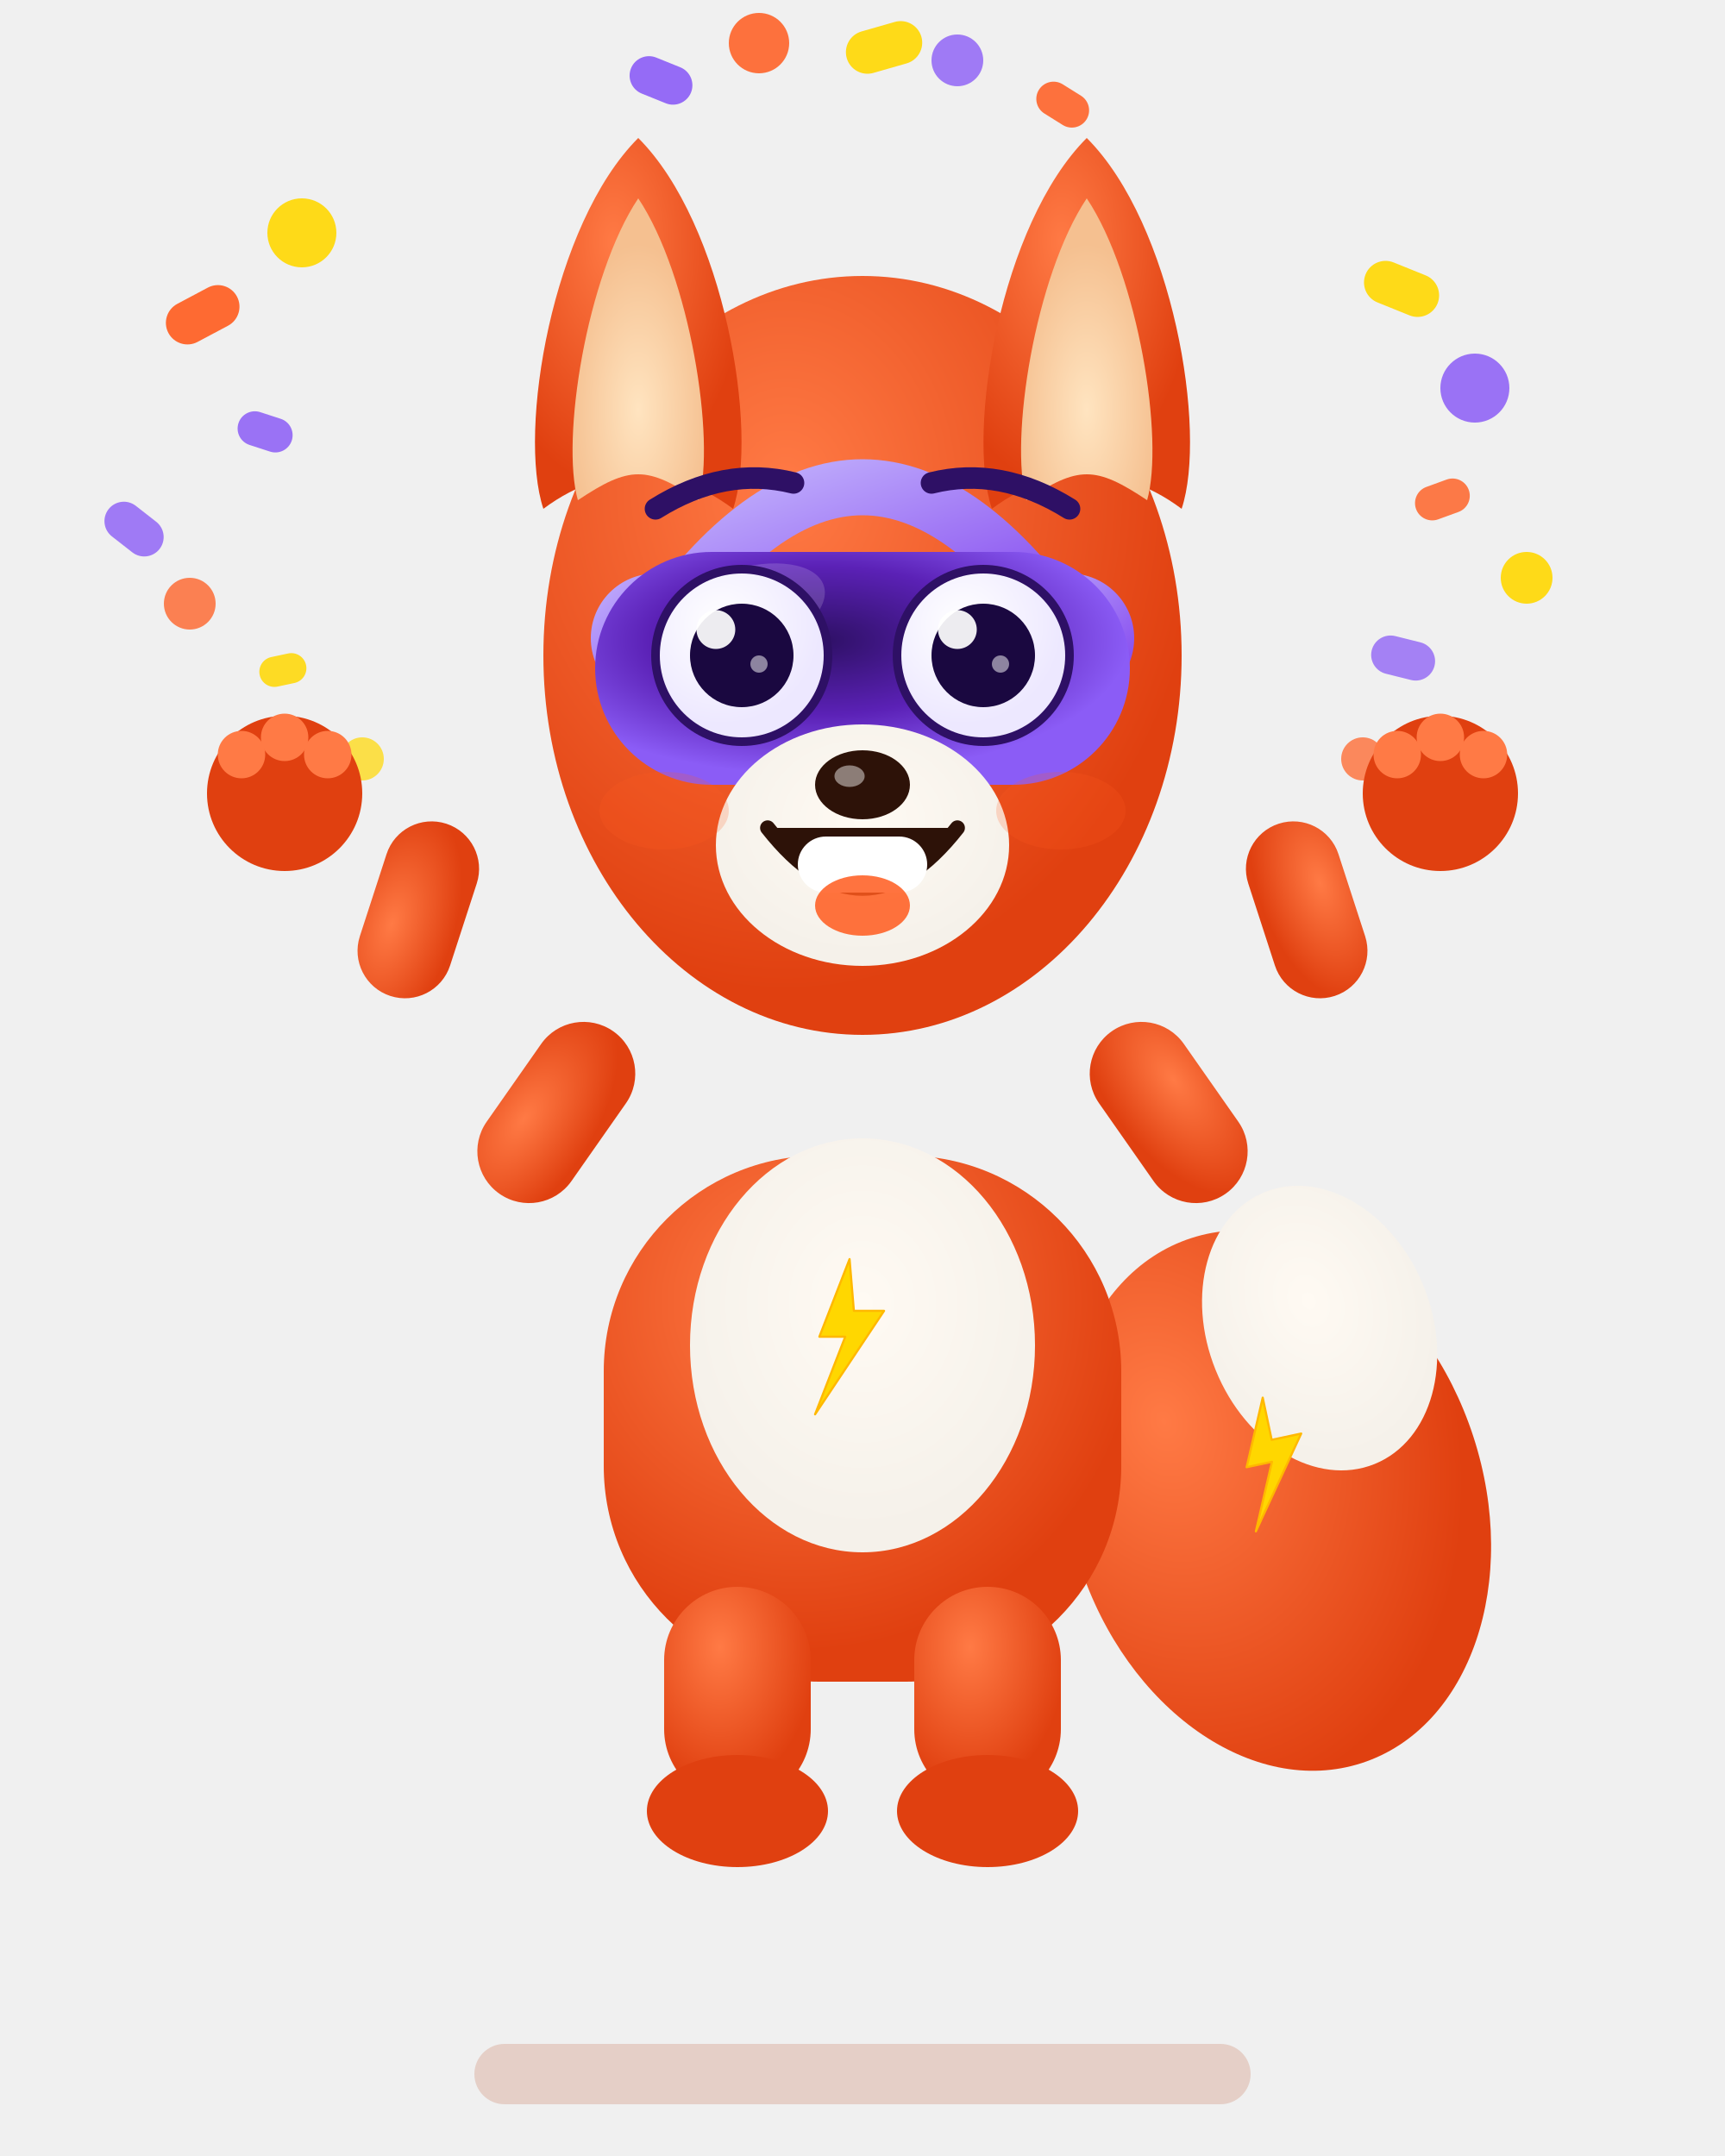
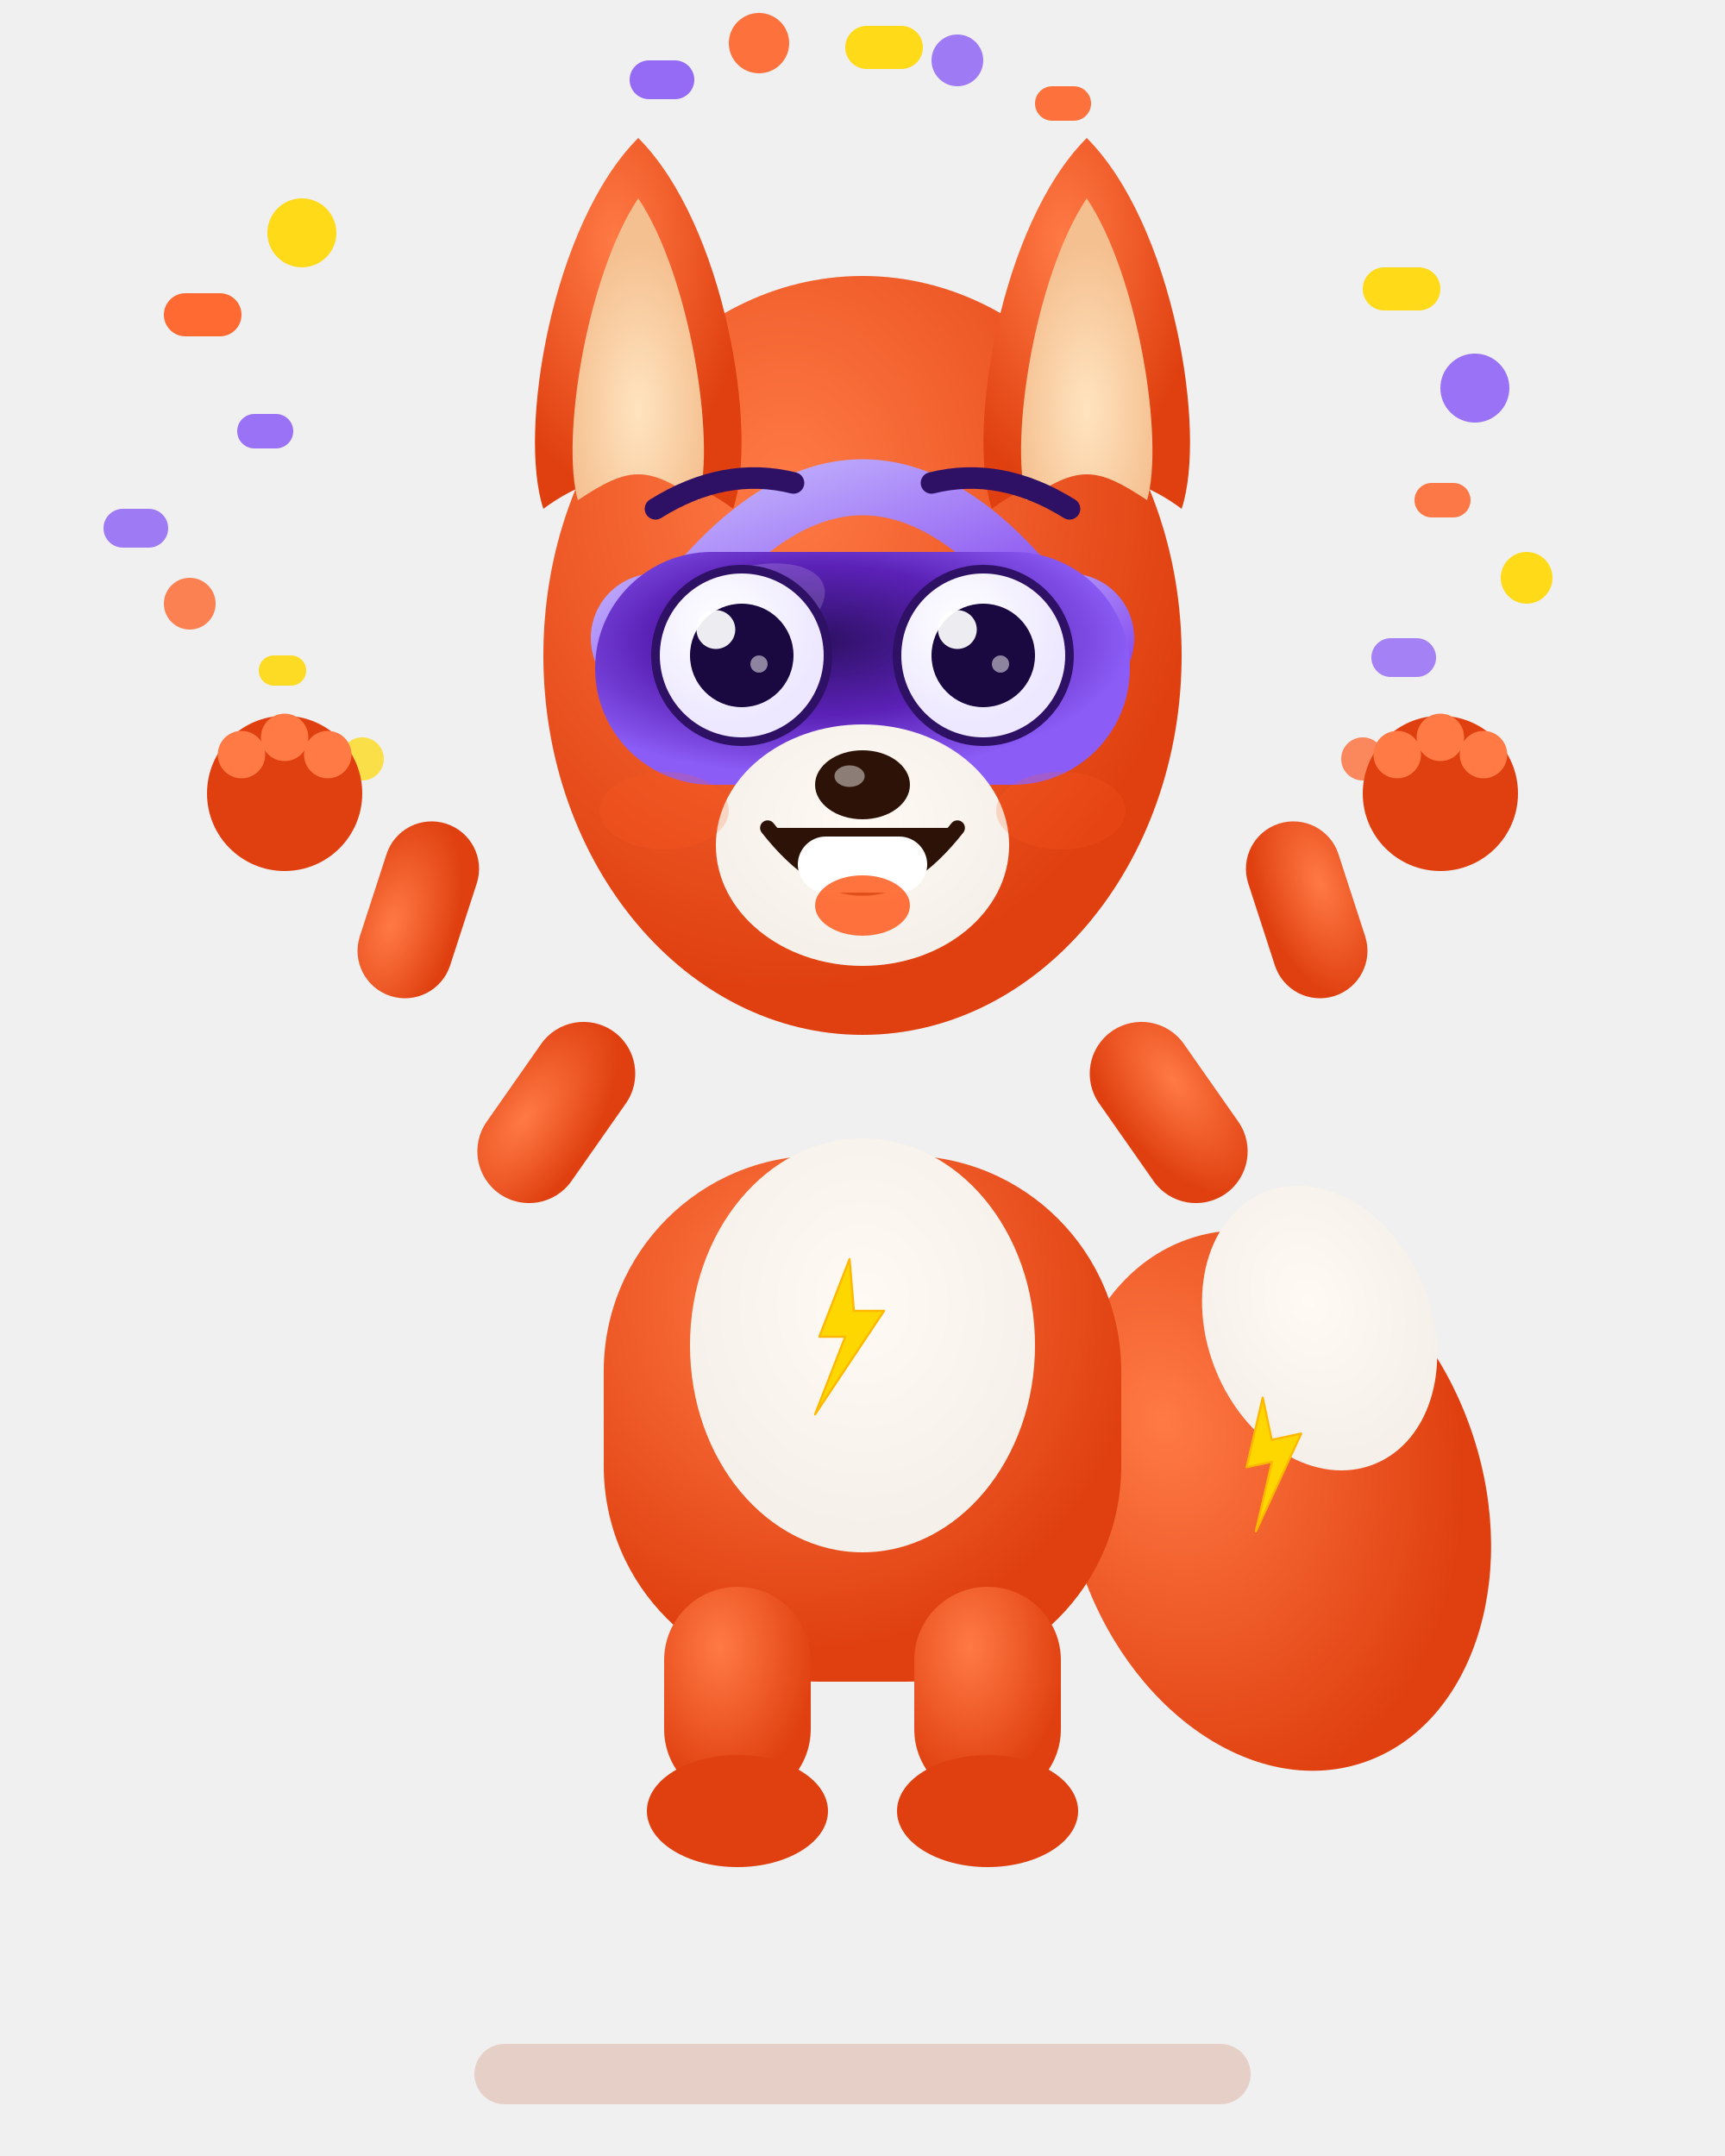
<svg xmlns="http://www.w3.org/2000/svg" viewBox="0 0 400 500" width="400" height="500">
  <defs>
    <radialGradient id="visorGrad" cx="42%" cy="38%" r="58%">
      <stop offset="0%" stop-color="#2E1065" />
      <stop offset="55%" stop-color="#5B21B6" />
      <stop offset="100%" stop-color="#8B5CF6" />
    </radialGradient>
    <radialGradient id="bodyGrad" cx="38%" cy="28%" r="66%">
      <stop offset="0%" stop-color="#FF7A45" />
      <stop offset="100%" stop-color="#E04010" />
    </radialGradient>
    <radialGradient id="bellyGrad" cx="50%" cy="40%" r="55%">
      <stop offset="0%" stop-color="#FFFAF3" />
      <stop offset="100%" stop-color="#F5F1EA" />
    </radialGradient>
    <radialGradient id="earInnerGrad" cx="50%" cy="70%" r="55%">
      <stop offset="0%" stop-color="#FFE4C0" />
      <stop offset="100%" stop-color="#F5C090" />
    </radialGradient>
    <radialGradient id="eyeWhite" cx="38%" cy="32%" r="58%">
      <stop offset="0%" stop-color="#FFFFFF" />
      <stop offset="100%" stop-color="#EDE8FF" />
    </radialGradient>
    <linearGradient id="headsetGrad" x1="0%" y1="0%" x2="100%" y2="100%">
      <stop offset="0%" stop-color="#C4B5FD" />
      <stop offset="100%" stop-color="#7C3AED" />
    </linearGradient>
    <radialGradient id="tailGrad" cx="30%" cy="30%" r="70%">
      <stop offset="0%" stop-color="#FF7A45" />
      <stop offset="100%" stop-color="#E04010" />
    </radialGradient>
  </defs>
+   <style>
+     /* Each confetti piece gets its own float+spin keyframe for organic scatter */
+     @keyframes cf-a {
+       0%,100% { transform: translate(0,0) rotate(-28deg); }
+       40%     { transform: translate(-6px,-12px) rotate(-42deg); }
+       70%     { transform: translate(4px,-6px) rotate(-18deg); }
+     }
+     @keyframes cf-b {
+       0%,100% { transform: translate(0,0) rotate(18deg); }
+       35%     { transform: translate(8px,-14px) rotate(32deg); }
+       65%     { transform: translate(-4px,-8px) rotate(8deg); }
+     }
+     @keyframes cf-c {
+       0%,100% { transform: translate(0,0) rotate(0deg); }
+       50%     { transform: translate(-5px,-16px) rotate(20deg); }
+     }
+     @keyframes cf-d {
+       0%,100% { transform: translate(0,0) rotate(38deg); }
+       45%     { transform: translate(7px,-10px) rotate(55deg); }
+       75%     { transform: translate(-3px,-5px) rotate(28deg); }
+     }
+     @keyframes cf-e {
+       0%,100% { transform: translate(0,0) rotate(0deg); }
+       40%     { transform: translate(-8px,-12px) rotate(15deg); }
+       70%     { transform: translate(5px,-7px) rotate(-8deg); }
+     }
+     @keyframes cf-f {
+       0%,100% { transform: translate(0,0) rotate(-12deg); }
+       50%     { transform: translate(6px,-18px) rotate(-28deg); }
+     }
+     @keyframes cf-g {
+       0%,100% { transform: translate(0,0) rotate(22deg); }
+       35%     { transform: translate(-9px,-11px) rotate(38deg); }
+       65%     { transform: translate(4px,-6px) rotate(14deg); }
+     }
+     @keyframes cf-h {
+       0%,100% { transform: translate(0,0) rotate(0deg); }
+       45%     { transform: translate(7px,-15px) rotate(18deg); }
+     }
+     @keyframes cf-i {
+       0%,100% { transform: translate(0,0) rotate(-16deg); }
+       40%     { transform: translate(-6px,-13px) rotate(-30deg); }
+       70%     { transform: translate(5px,-8px) rotate(-6deg); }
+     }
+     @keyframes cf-j {
+       0%,100% { transform: translate(0,0) rotate(0deg); }
+       50%     { transform: translate(-4px,-17px) rotate(12deg); }
+     }
+     @keyframes cf-k {
+       0%,100% { transform: translate(0,0) rotate(32deg); }
+       40%     { transform: translate(8px,-12px) rotate(48deg); }
+       70%     { transform: translate(-5px,-7px) rotate(22deg); }
+     }
+     @keyframes cf-l {
+       0%,100% { transform: translate(0,0) rotate(22deg); }
+       35%     { transform: translate(-7px,-14px) rotate(36deg); }
+       65%     { transform: translate(4px,-9px) rotate(12deg); }
+     }
+     @keyframes cf-m {
+       0%,100% { transform: translate(0,0) rotate(0deg); }
+       50%     { transform: translate(6px,-16px) rotate(14deg); }
+     }
+     @keyframes cf-n {
+       0%,100% { transform: translate(0,0) rotate(-20deg); }
+       45%     { transform: translate(-5px,-11px) rotate(-34deg); }
+       75%     { transform: translate(4px,-6px) rotate(-10deg); }
+     }
+     @keyframes cf-o {
+       0%,100% { transform: translate(0,0) rotate(0deg); }
+       40%     { transform: translate(7px,-13px) rotate(16deg); }
+     }
+     @keyframes cf-p {
+       0%,100% { transform: translate(0,0) rotate(14deg); }
+       50%     { transform: translate(-6px,-15px) rotate(28deg); }
+     }
+     @keyframes cf-q {
+       0%,100% { transform: translate(0,0) rotate(0deg); }
+       45%     { transform: translate(5px,-10px) rotate(12deg); }
+       75%     { transform: translate(-3px,-5px) rotate(-4deg); }
+     }
+     @keyframes cf-r {
+       0%,100% { transform: translate(0,0) rotate(0deg); }
+       50%     { transform: translate(-4px,-14px) rotate(10deg); }
+     }
+   </style>
  <rect x="110" y="474" width="180" height="14" rx="7" fill="#B03A0A" opacity="0.18" />
-   <rect x="38" y="68" width="18" height="10" rx="5" fill="#FF5B1D" opacity="0.9" transform="rotate(-28 47 73)" />
-   <rect x="55" y="96" width="13" height="8" rx="4" fill="#8B5CF6" opacity="0.85" transform="rotate(18 61 100)" />
-   <circle cx="70" cy="54" r="8" fill="#FFD700" opacity="0.9" />
-   <rect x="24" y="118" width="15" height="9" rx="4.5" fill="#8B5CF6" opacity="0.8" transform="rotate(38 31 122)" />
-   <circle cx="44" cy="140" r="6" fill="#FF5B1D" opacity="0.75" />
-   <rect x="60" y="152" width="11" height="7" rx="3.5" fill="#FFD700" opacity="0.85" transform="rotate(-12 65 155)" />
-   <rect x="146" y="14" width="15" height="9" rx="4.5" fill="#8B5CF6" opacity="0.9" transform="rotate(22 153 18)" />
-   <circle cx="176" cy="10" r="7" fill="#FF5B1D" opacity="0.85" />
-   <rect x="196" y="6" width="18" height="10" rx="5" fill="#FFD700" opacity="0.9" transform="rotate(-16 205 11)" />
-   <circle cx="222" cy="14" r="6" fill="#8B5CF6" opacity="0.8" />
-   <rect x="240" y="20" width="13" height="8" rx="4" fill="#FF5B1D" opacity="0.85" transform="rotate(32 246 24)" />
-   <rect x="316" y="62" width="18" height="10" rx="5" fill="#FFD700" opacity="0.9" transform="rotate(22 325 67)" />
-   <circle cx="342" cy="90" r="8" fill="#8B5CF6" opacity="0.85" />
-   <rect x="328" y="112" width="13" height="8" rx="4" fill="#FF5B1D" opacity="0.8" transform="rotate(-20 334 116)" />
-   <circle cx="354" cy="134" r="6" fill="#FFD700" opacity="0.9" />
-   <rect x="318" y="148" width="15" height="9" rx="4.5" fill="#8B5CF6" opacity="0.75" transform="rotate(14 325 152)" />
-   <circle cx="84" cy="176" r="5" fill="#FFD700" opacity="0.7" />
-   <circle cx="316" cy="176" r="5" fill="#FF5B1D" opacity="0.7" />
+   <rect x="38" y="68" width="18" height="10" rx="5" fill="#FF5B1D" opacity="0.9" style="animation: cf-a 2.1s ease-in-out infinite; transform-origin: 47px 73px;" />
+   <rect x="55" y="96" width="13" height="8" rx="4" fill="#8B5CF6" opacity="0.85" style="animation: cf-b 2.4s ease-in-out 0.15s infinite; transform-origin: 61px 100px;" />
+   <circle cx="70" cy="54" r="8" fill="#FFD700" opacity="0.9" style="animation: cf-c 1.9s ease-in-out 0.3s infinite; transform-origin: 70px 54px;" />
+   <rect x="24" y="118" width="15" height="9" rx="4.5" fill="#8B5CF6" opacity="0.8" style="animation: cf-d 2.6s ease-in-out 0.45s infinite; transform-origin: 31px 122px;" />
+   <circle cx="44" cy="140" r="6" fill="#FF5B1D" opacity="0.75" style="animation: cf-e 2.2s ease-in-out 0.6s infinite; transform-origin: 44px 140px;" />
+   <rect x="60" y="152" width="11" height="7" rx="3.5" fill="#FFD700" opacity="0.85" style="animation: cf-f 2.8s ease-in-out 0.1s infinite; transform-origin: 65px 155px;" />
+   <rect x="146" y="14" width="15" height="9" rx="4.5" fill="#8B5CF6" opacity="0.9" style="animation: cf-g 2.0s ease-in-out 0.5s infinite; transform-origin: 153px 18px;" />
+   <circle cx="176" cy="10" r="7" fill="#FF5B1D" opacity="0.85" style="animation: cf-h 2.3s ease-in-out 0.2s infinite; transform-origin: 176px 10px;" />
+   <rect x="196" y="6" width="18" height="10" rx="5" fill="#FFD700" opacity="0.9" style="animation: cf-i 2.5s ease-in-out 0.35s infinite; transform-origin: 205px 11px;" />
+   <circle cx="222" cy="14" r="6" fill="#8B5CF6" opacity="0.8" style="animation: cf-j 1.8s ease-in-out 0.55s infinite; transform-origin: 222px 14px;" />
+   <rect x="240" y="20" width="13" height="8" rx="4" fill="#FF5B1D" opacity="0.85" style="animation: cf-k 2.7s ease-in-out 0.25s infinite; transform-origin: 246px 24px;" />
+   <rect x="316" y="62" width="18" height="10" rx="5" fill="#FFD700" opacity="0.9" style="animation: cf-l 2.2s ease-in-out 0.4s infinite; transform-origin: 325px 67px;" />
+   <circle cx="342" cy="90" r="8" fill="#8B5CF6" opacity="0.85" style="animation: cf-m 2.4s ease-in-out 0.1s infinite; transform-origin: 342px 90px;" />
+   <rect x="328" y="112" width="13" height="8" rx="4" fill="#FF5B1D" opacity="0.8" style="animation: cf-n 2.0s ease-in-out 0.5s infinite; transform-origin: 334px 116px;" />
+   <circle cx="354" cy="134" r="6" fill="#FFD700" opacity="0.9" style="animation: cf-o 2.6s ease-in-out 0.3s infinite; transform-origin: 354px 134px;" />
+   <rect x="318" y="148" width="15" height="9" rx="4.5" fill="#8B5CF6" opacity="0.75" style="animation: cf-p 2.1s ease-in-out 0.45s infinite; transform-origin: 325px 152px;" />
+   <circle cx="84" cy="176" r="5" fill="#FFD700" opacity="0.7" style="animation: cf-q 2.3s ease-in-out 0.2s infinite; transform-origin: 84px 176px;" />
+   <circle cx="316" cy="176" r="5" fill="#FF5B1D" opacity="0.7" style="animation: cf-r 2.5s ease-in-out 0.35s infinite; transform-origin: 316px 176px;" />
  <ellipse cx="296" cy="348" rx="48" ry="64" fill="url(#tailGrad)" transform="rotate(-18 296 348)" />
  <ellipse cx="306" cy="308" rx="26" ry="34" fill="url(#bellyGrad)" transform="rotate(-22 306 308)" />
  <g transform="translate(284,326) rotate(-12)">
    <path d="M9,0 L2,15 L8,15 L1,30 L16,10 L9,10 Z" fill="#FFD700" stroke="#FFB800" stroke-width="0.5" stroke-linejoin="round" />
  </g>
  <rect x="140" y="268" width="120" height="122" rx="50" fill="url(#bodyGrad)" />
  <ellipse cx="200" cy="312" rx="40" ry="48" fill="url(#bellyGrad)" />
  <g transform="translate(187,292)">
    <path d="M10,0 L3,18 L9,18 L2,36 L18,12 L11,12 Z" fill="#FFD700" stroke="#FFB800" stroke-width="0.5" stroke-linejoin="round" />
  </g>
  <rect x="154" y="368" width="34" height="50" rx="17" fill="url(#bodyGrad)" />
  <ellipse cx="171" cy="420" rx="21" ry="13" fill="#E04010" />
  <rect x="212" y="368" width="34" height="50" rx="17" fill="url(#bodyGrad)" />
  <ellipse cx="229" cy="420" rx="21" ry="13" fill="#E04010" />
  <rect x="106" y="246" width="46" height="24" rx="12" fill="url(#bodyGrad)" transform="rotate(-55 129 258)" />
  <rect x="76" y="200" width="42" height="22" rx="11" fill="url(#bodyGrad)" transform="rotate(-72 97 211)" />
  <circle cx="66" cy="184" r="18" fill="#E04010" />
  <circle cx="56" cy="175" r="5.5" fill="#FF7A45" />
  <circle cx="66" cy="171" r="5.5" fill="#FF7A45" />
  <circle cx="76" cy="175" r="5.5" fill="#FF7A45" />
  <rect x="248" y="246" width="46" height="24" rx="12" fill="url(#bodyGrad)" transform="rotate(55 271 258)" />
  <rect x="282" y="200" width="42" height="22" rx="11" fill="url(#bodyGrad)" transform="rotate(72 303 211)" />
  <circle cx="334" cy="184" r="18" fill="#E04010" />
  <circle cx="324" cy="175" r="5.5" fill="#FF7A45" />
  <circle cx="334" cy="171" r="5.5" fill="#FF7A45" />
  <circle cx="344" cy="175" r="5.5" fill="#FF7A45" />
  <ellipse cx="200" cy="152" rx="74" ry="88" fill="url(#bodyGrad)" />
  <path d="M126,118 C120,100 128,52 148,32 C168,52 176,100 170,118 C162,112 154,110 148,110 C142,110 134,112 126,118 Z" fill="url(#bodyGrad)" />
  <path d="M134,116 C130,102 136,64 148,46 C160,64 166,102 162,116 C156,112 152,110 148,110 C144,110 140,112 134,116 Z" fill="url(#earInnerGrad)" />
  <path d="M230,118 C224,100 232,52 252,32 C272,52 280,100 274,118 C266,112 258,110 252,110 C246,110 238,112 230,118 Z" fill="url(#bodyGrad)" />
  <path d="M238,116 C234,102 240,64 252,46 C264,64 270,102 266,116 C260,112 256,110 252,110 C248,110 244,112 238,116 Z" fill="url(#earInnerGrad)" />
  <path d="M152,148 Q200,78 248,148" stroke="url(#headsetGrad)" stroke-width="13" fill="none" stroke-linecap="round" />
  <circle cx="152" cy="148" r="15" fill="url(#headsetGrad)" />
  <circle cx="152" cy="148" r="9" fill="#8B5CF6" />
  <circle cx="248" cy="148" r="15" fill="url(#headsetGrad)" />
  <circle cx="248" cy="148" r="9" fill="#8B5CF6" />
  <rect x="138" y="128" width="124" height="54" rx="27" fill="url(#visorGrad)" />
  <ellipse cx="172" cy="142" rx="20" ry="10" fill="#FFFFFF" opacity="0.16" transform="rotate(-18 172 142)" />
  <circle cx="172" cy="152" r="20" fill="url(#eyeWhite)" />
  <circle cx="172" cy="152" r="20" fill="none" stroke="#2E1065" stroke-width="2" />
  <circle cx="172" cy="152" r="12" fill="#1A0840" />
  <circle cx="166" cy="146" r="4.5" fill="#FFFFFF" opacity="0.92" />
  <circle cx="176" cy="154" r="2" fill="#FFFFFF" opacity="0.5" />
  <circle cx="228" cy="152" r="20" fill="url(#eyeWhite)" />
  <circle cx="228" cy="152" r="20" fill="none" stroke="#2E1065" stroke-width="2" />
  <circle cx="228" cy="152" r="12" fill="#1A0840" />
  <circle cx="222" cy="146" r="4.5" fill="#FFFFFF" opacity="0.92" />
  <circle cx="232" cy="154" r="2" fill="#FFFFFF" opacity="0.5" />
  <path d="M152,118 Q168,108 184,112" stroke="#2E1065" stroke-width="5" fill="none" stroke-linecap="round" />
  <path d="M216,112 Q232,108 248,118" stroke="#2E1065" stroke-width="5" fill="none" stroke-linecap="round" />
  <ellipse cx="200" cy="196" rx="34" ry="28" fill="url(#bellyGrad)" />
  <ellipse cx="200" cy="182" rx="11" ry="8" fill="#2D1208" />
  <ellipse cx="197" cy="180" rx="3.5" ry="2.5" fill="#FFFFFF" opacity="0.45" />
  <path d="M178,192 Q200,220 222,192" stroke="#2D1208" stroke-width="3.5" fill="#2D1208" stroke-linecap="round" />
  <rect x="185" y="194" width="30" height="13" rx="6.5" fill="#FFFFFF" />
  <ellipse cx="200" cy="210" rx="11" ry="7" fill="#FF5B1D" opacity="0.85" />
  <ellipse cx="154" cy="188" rx="15" ry="9" fill="#FF5B1D" opacity="0.2" />
  <ellipse cx="246" cy="188" rx="15" ry="9" fill="#FF5B1D" opacity="0.2" />
</svg>
